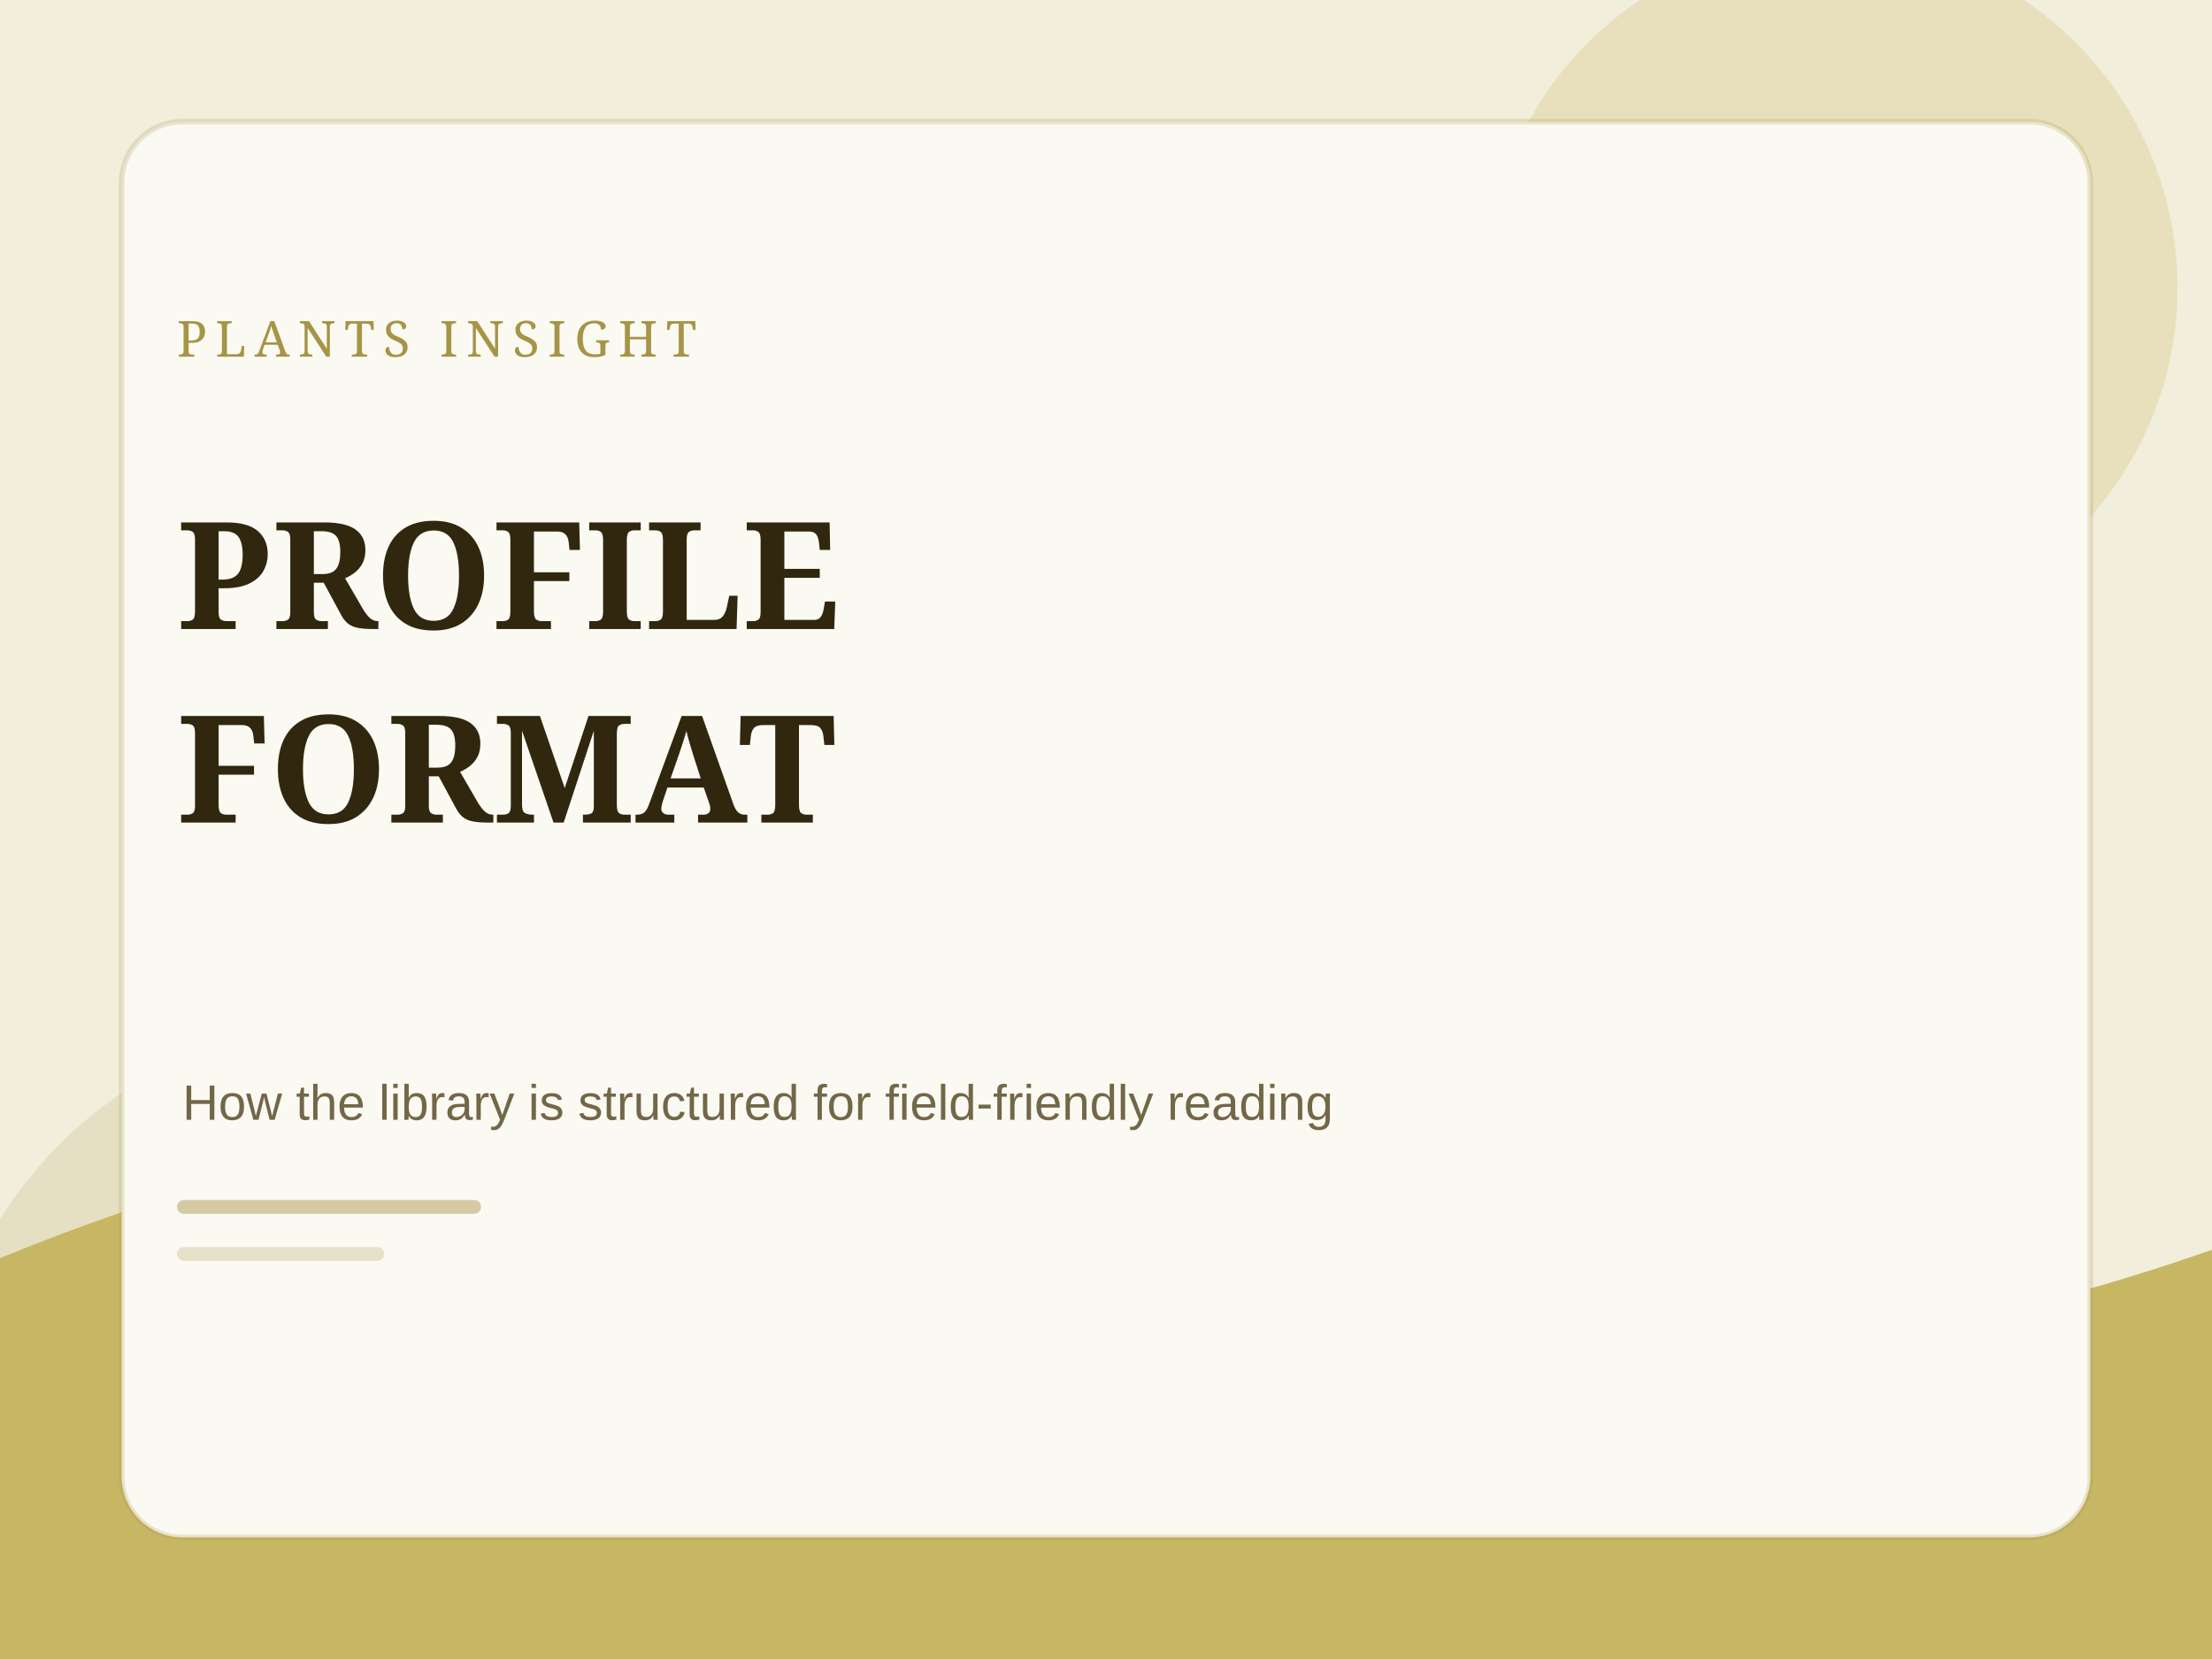
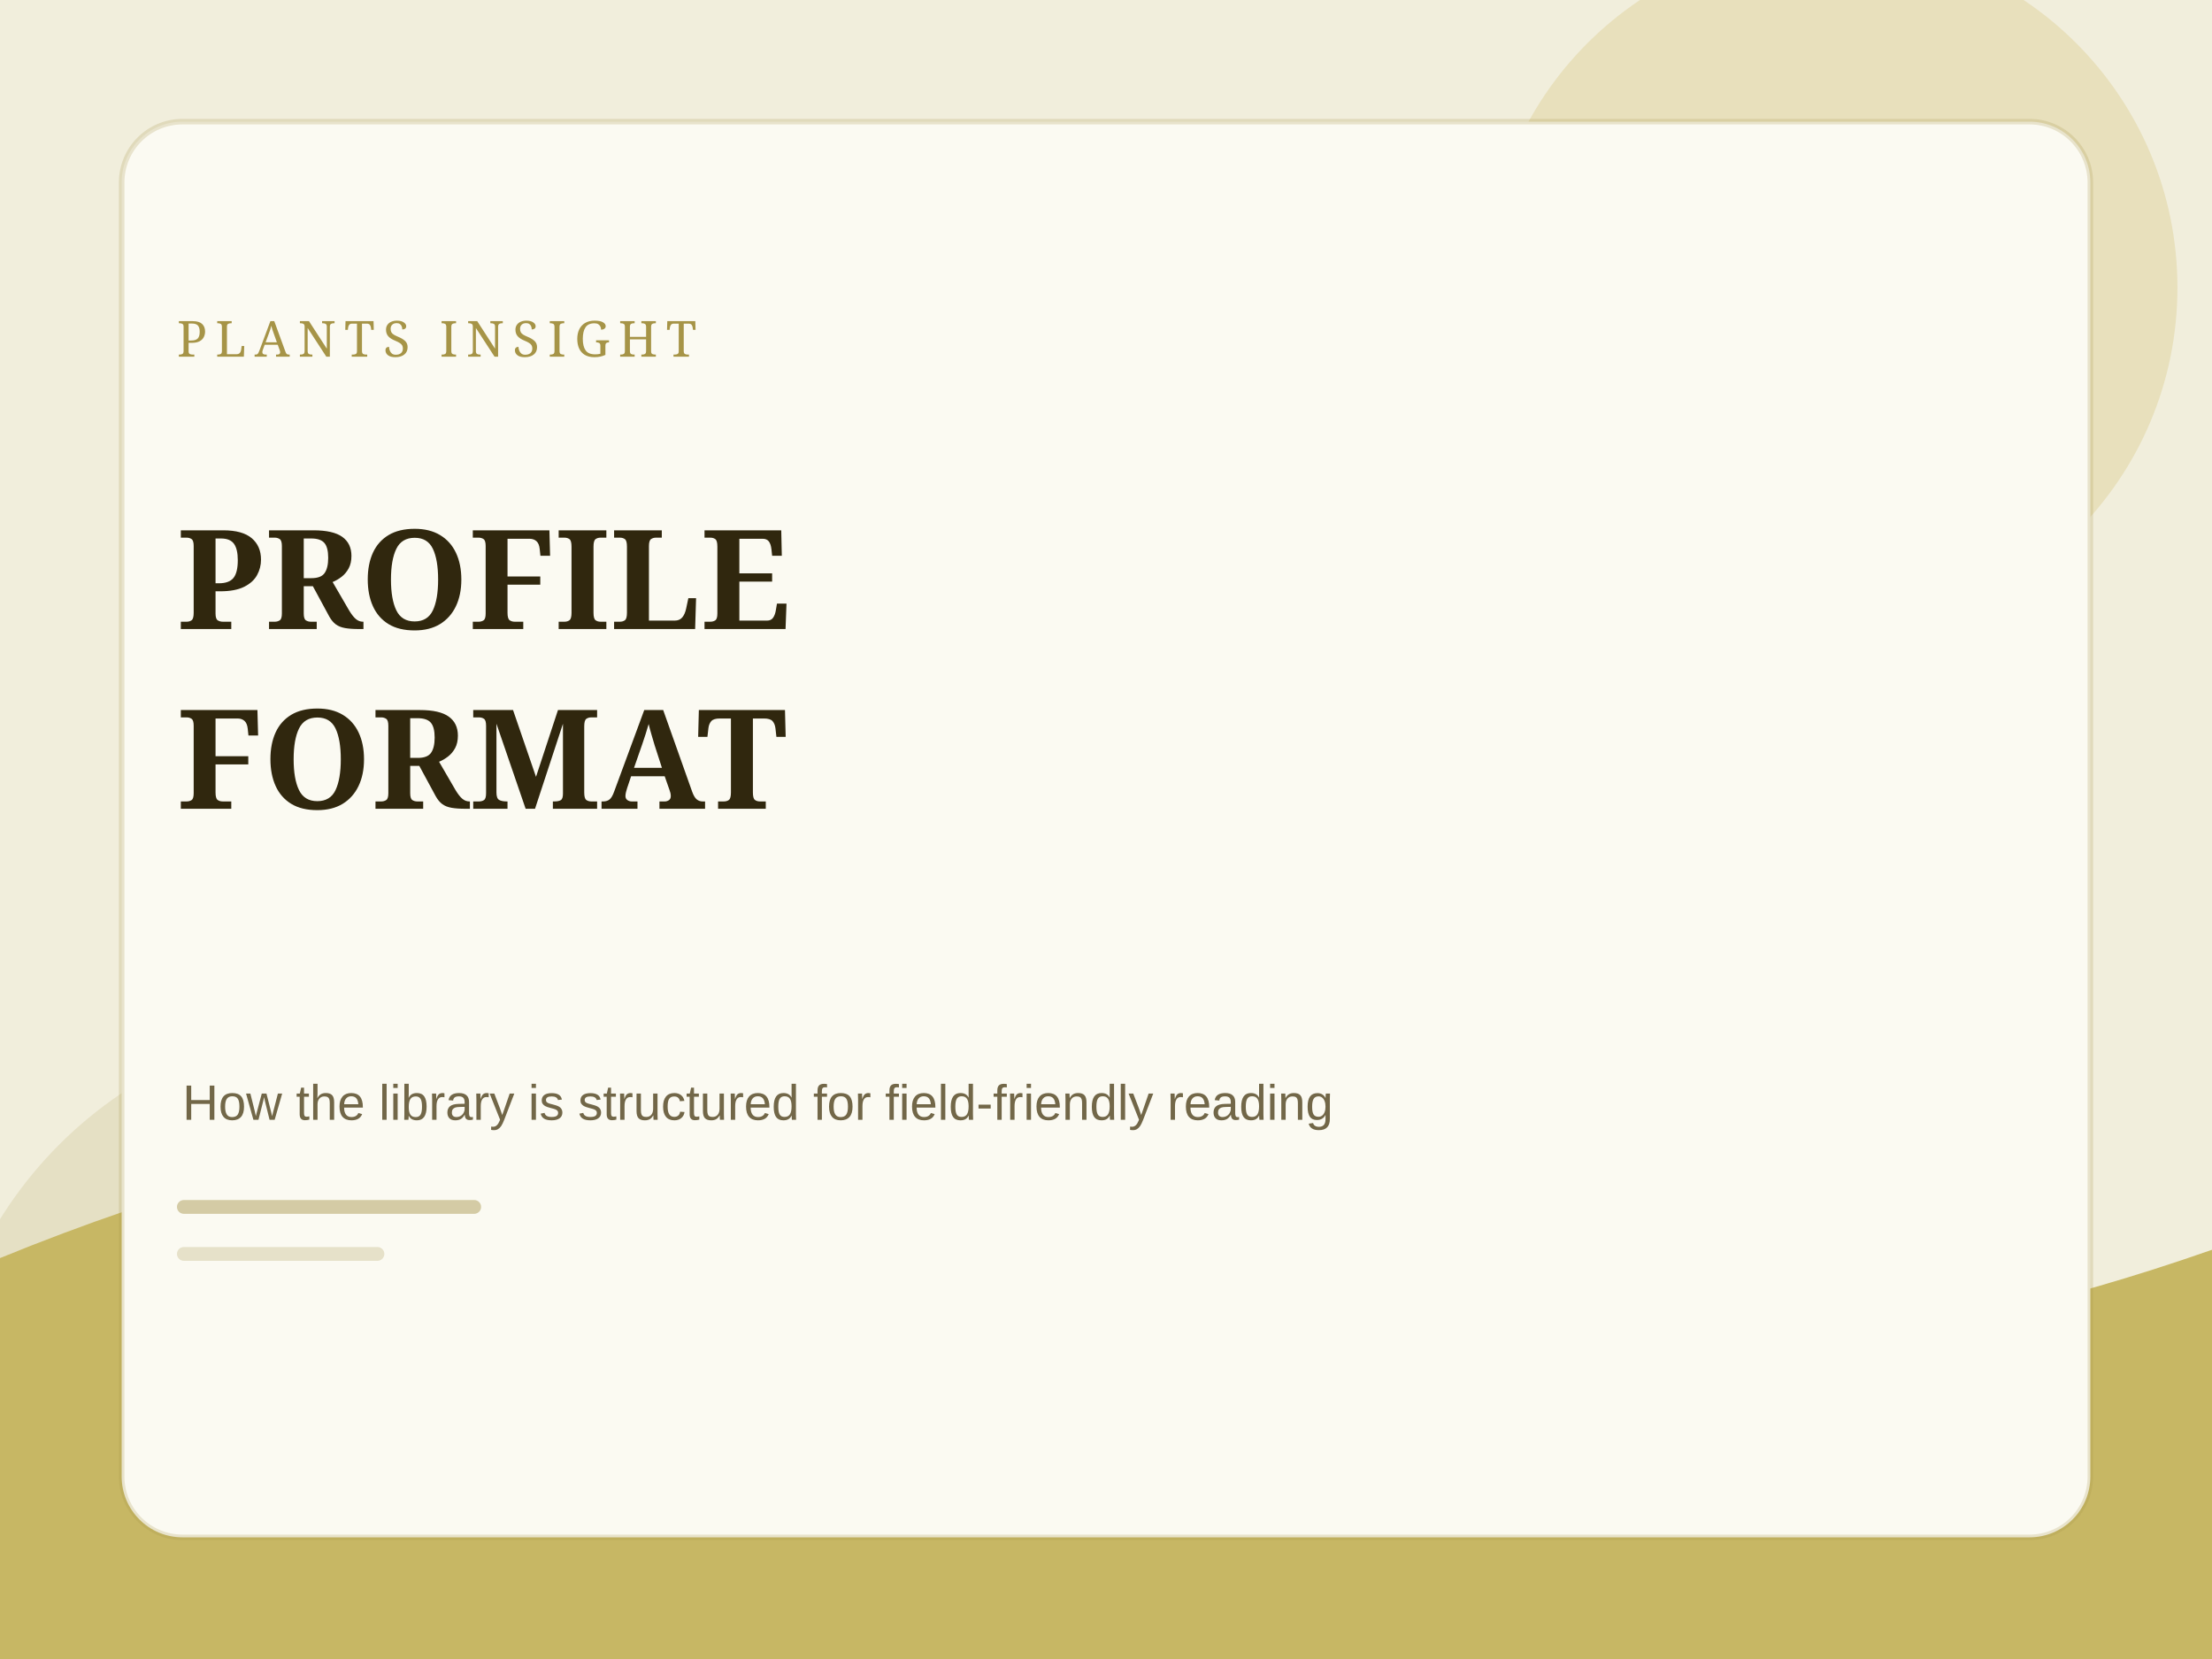
<svg xmlns="http://www.w3.org/2000/svg" width="1600" height="1200" viewBox="0 0 1600 1200" fill="none">
  <rect width="1600" height="1200" fill="#F1EEDC" />
  <circle cx="1325" cy="208" r="250" fill="#D6C57E" fill-opacity="0.34" />
  <circle cx="255" cy="1040" r="300" fill="#A69447" fill-opacity="0.16" />
  <path d="M0 910C245 810 470 780 690 846C930 918 1140 1065 1600 904V1200H0V910Z" fill="#C7B764" />
  <rect x="88" y="88" width="1424" height="1024" rx="44" fill="#FBFAF2" stroke="#A69447" stroke-opacity="0.22" stroke-width="4" />
  <text x="128" y="258" fill="#A69447" font-family="Georgia, serif" font-size="36" letter-spacing="6">PLANTS INSIGHT</text>
-   <text x="128" y="455" fill="#30270E" font-family="Georgia, serif" font-size="108" font-weight="700">PROFILE</text>
-   <text x="128" y="595" fill="#30270E" font-family="Georgia, serif" font-size="108" font-weight="700">FORMAT</text>
+   <text x="128" y="455" fill="#30270E" font-family="Georgia, serif" font-size="100" font-weight="700">PROFILE</text>
+   <text x="128" y="585" fill="#30270E" font-family="Georgia, serif" font-size="100" font-weight="700">FORMAT</text>
  <text x="132" y="810" fill="#726748" font-family="Arial, sans-serif" font-size="36">How the library is structured for field-friendly reading</text>
  <rect x="128" y="868" width="220" height="10" rx="5" fill="#A69447" fill-opacity="0.45" />
  <rect x="128" y="902" width="150" height="10" rx="5" fill="#A69447" fill-opacity="0.24" />
</svg>
